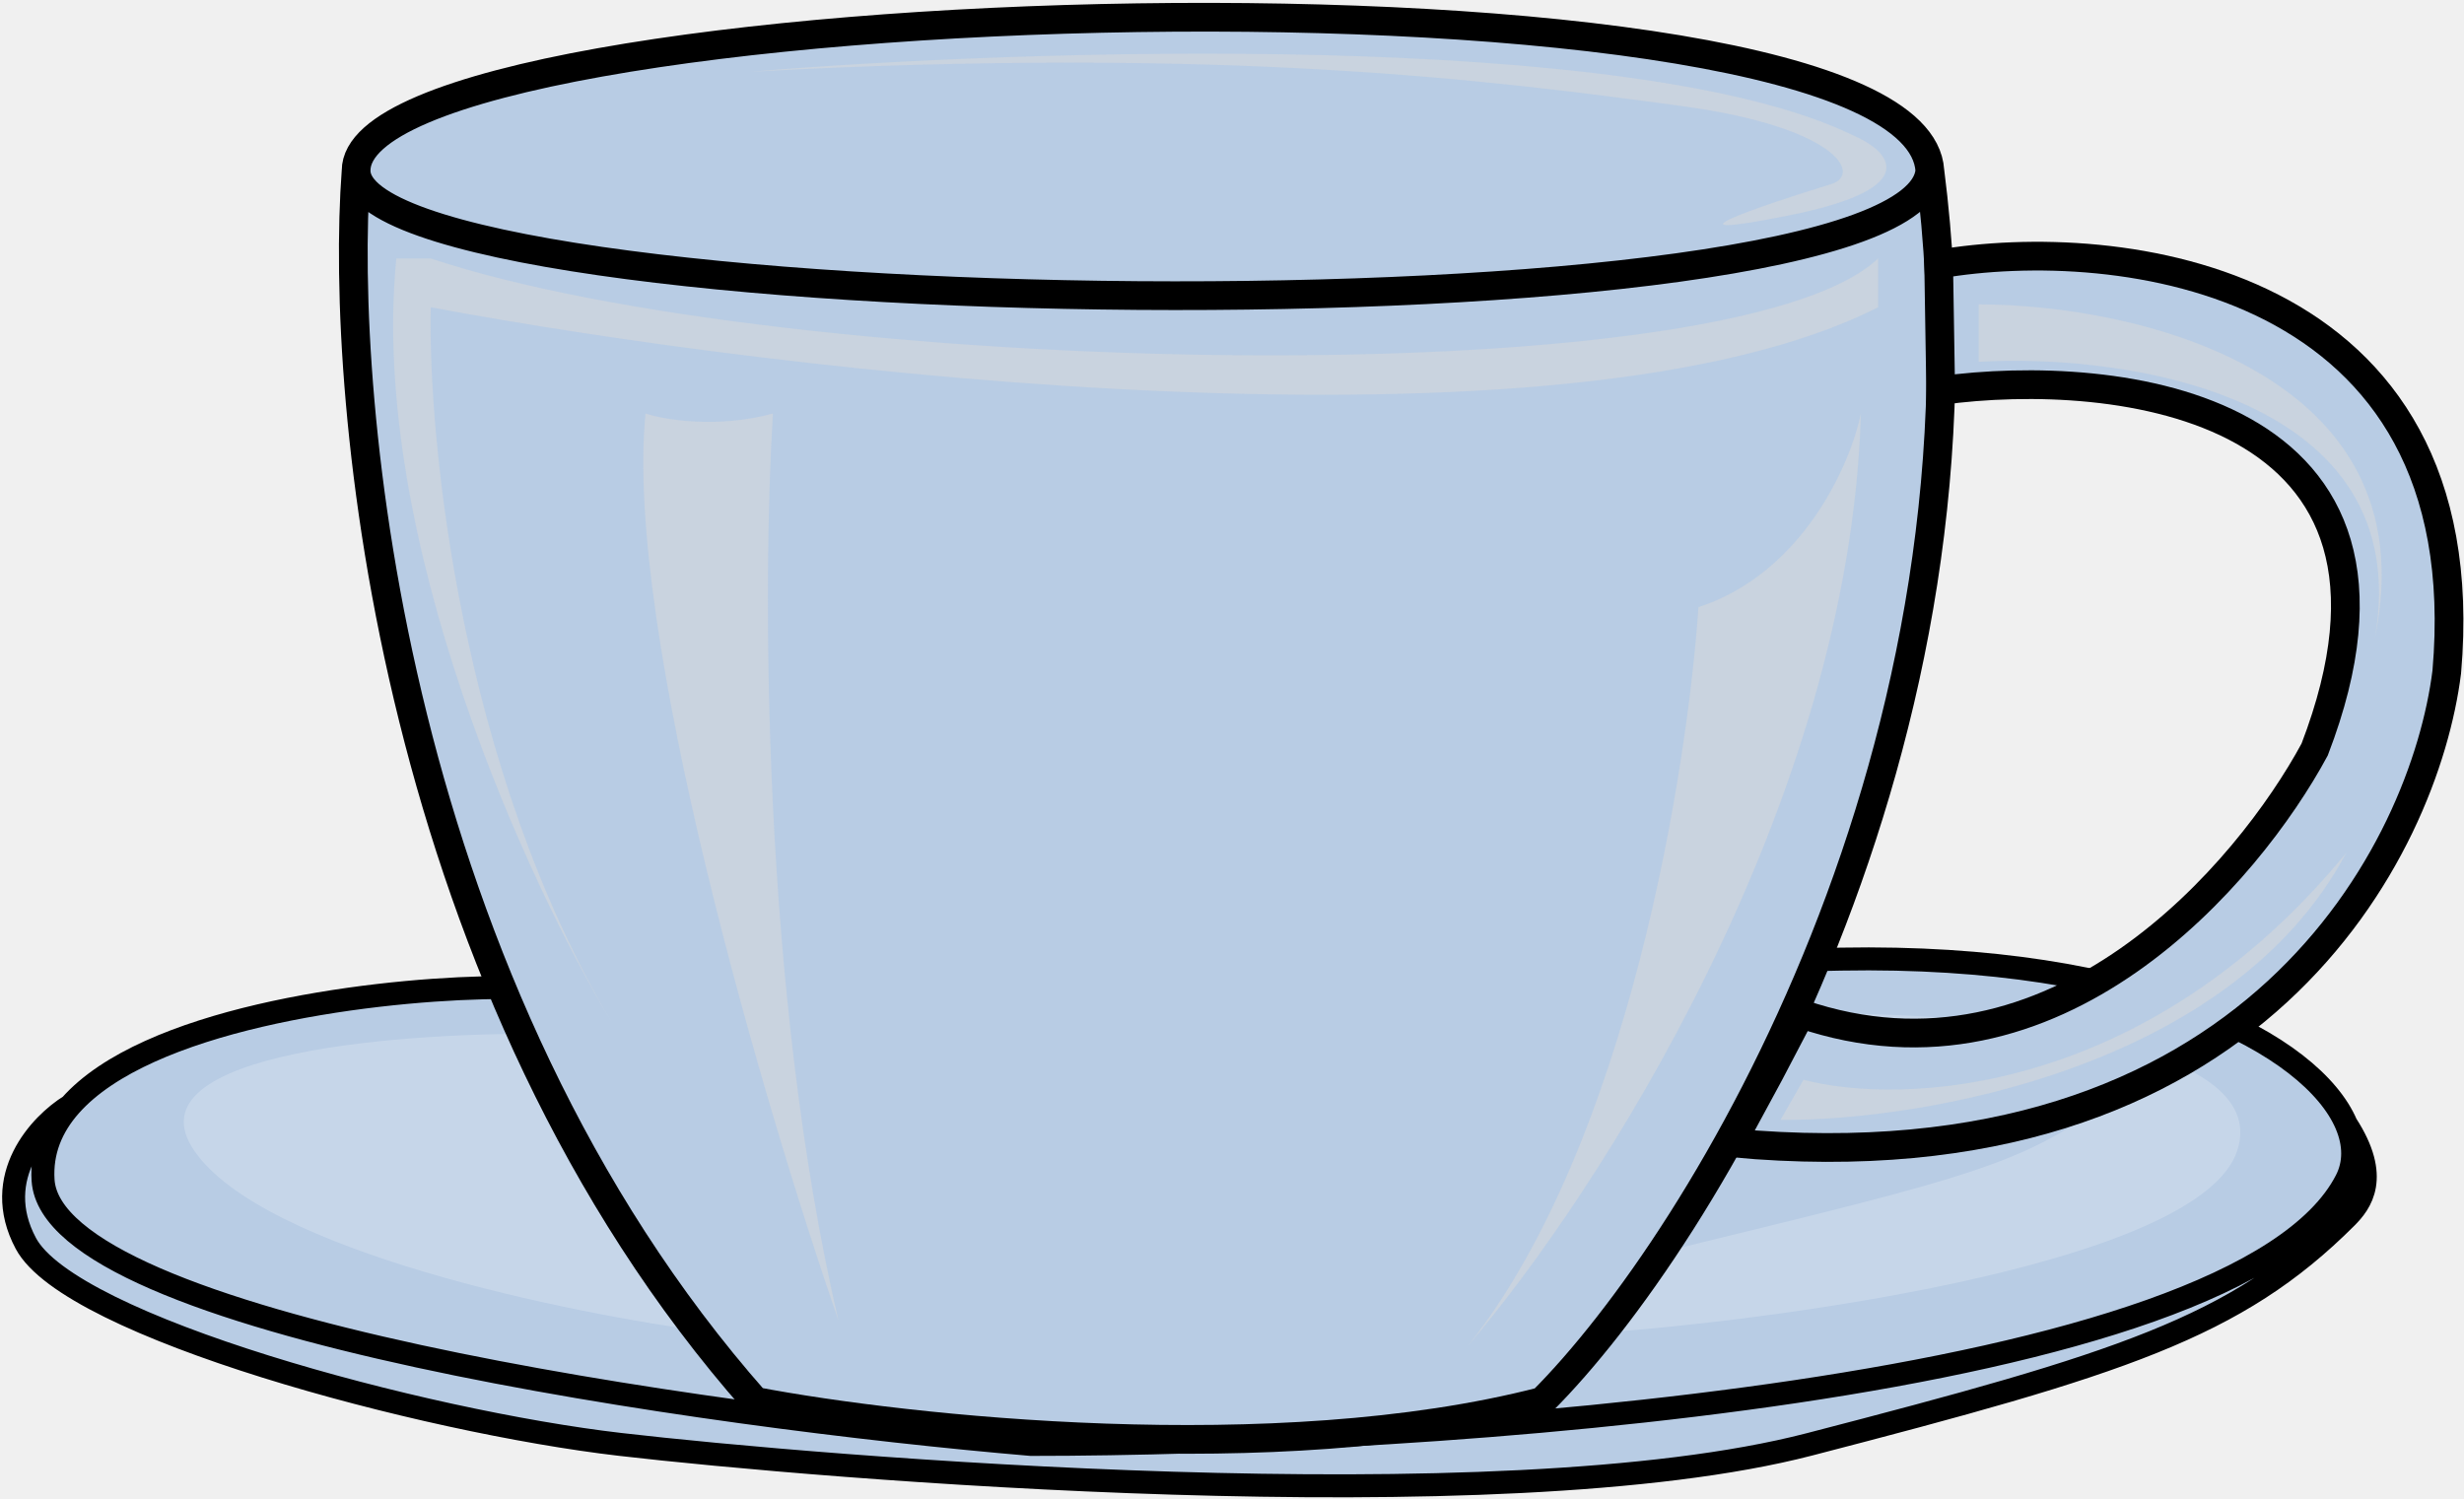
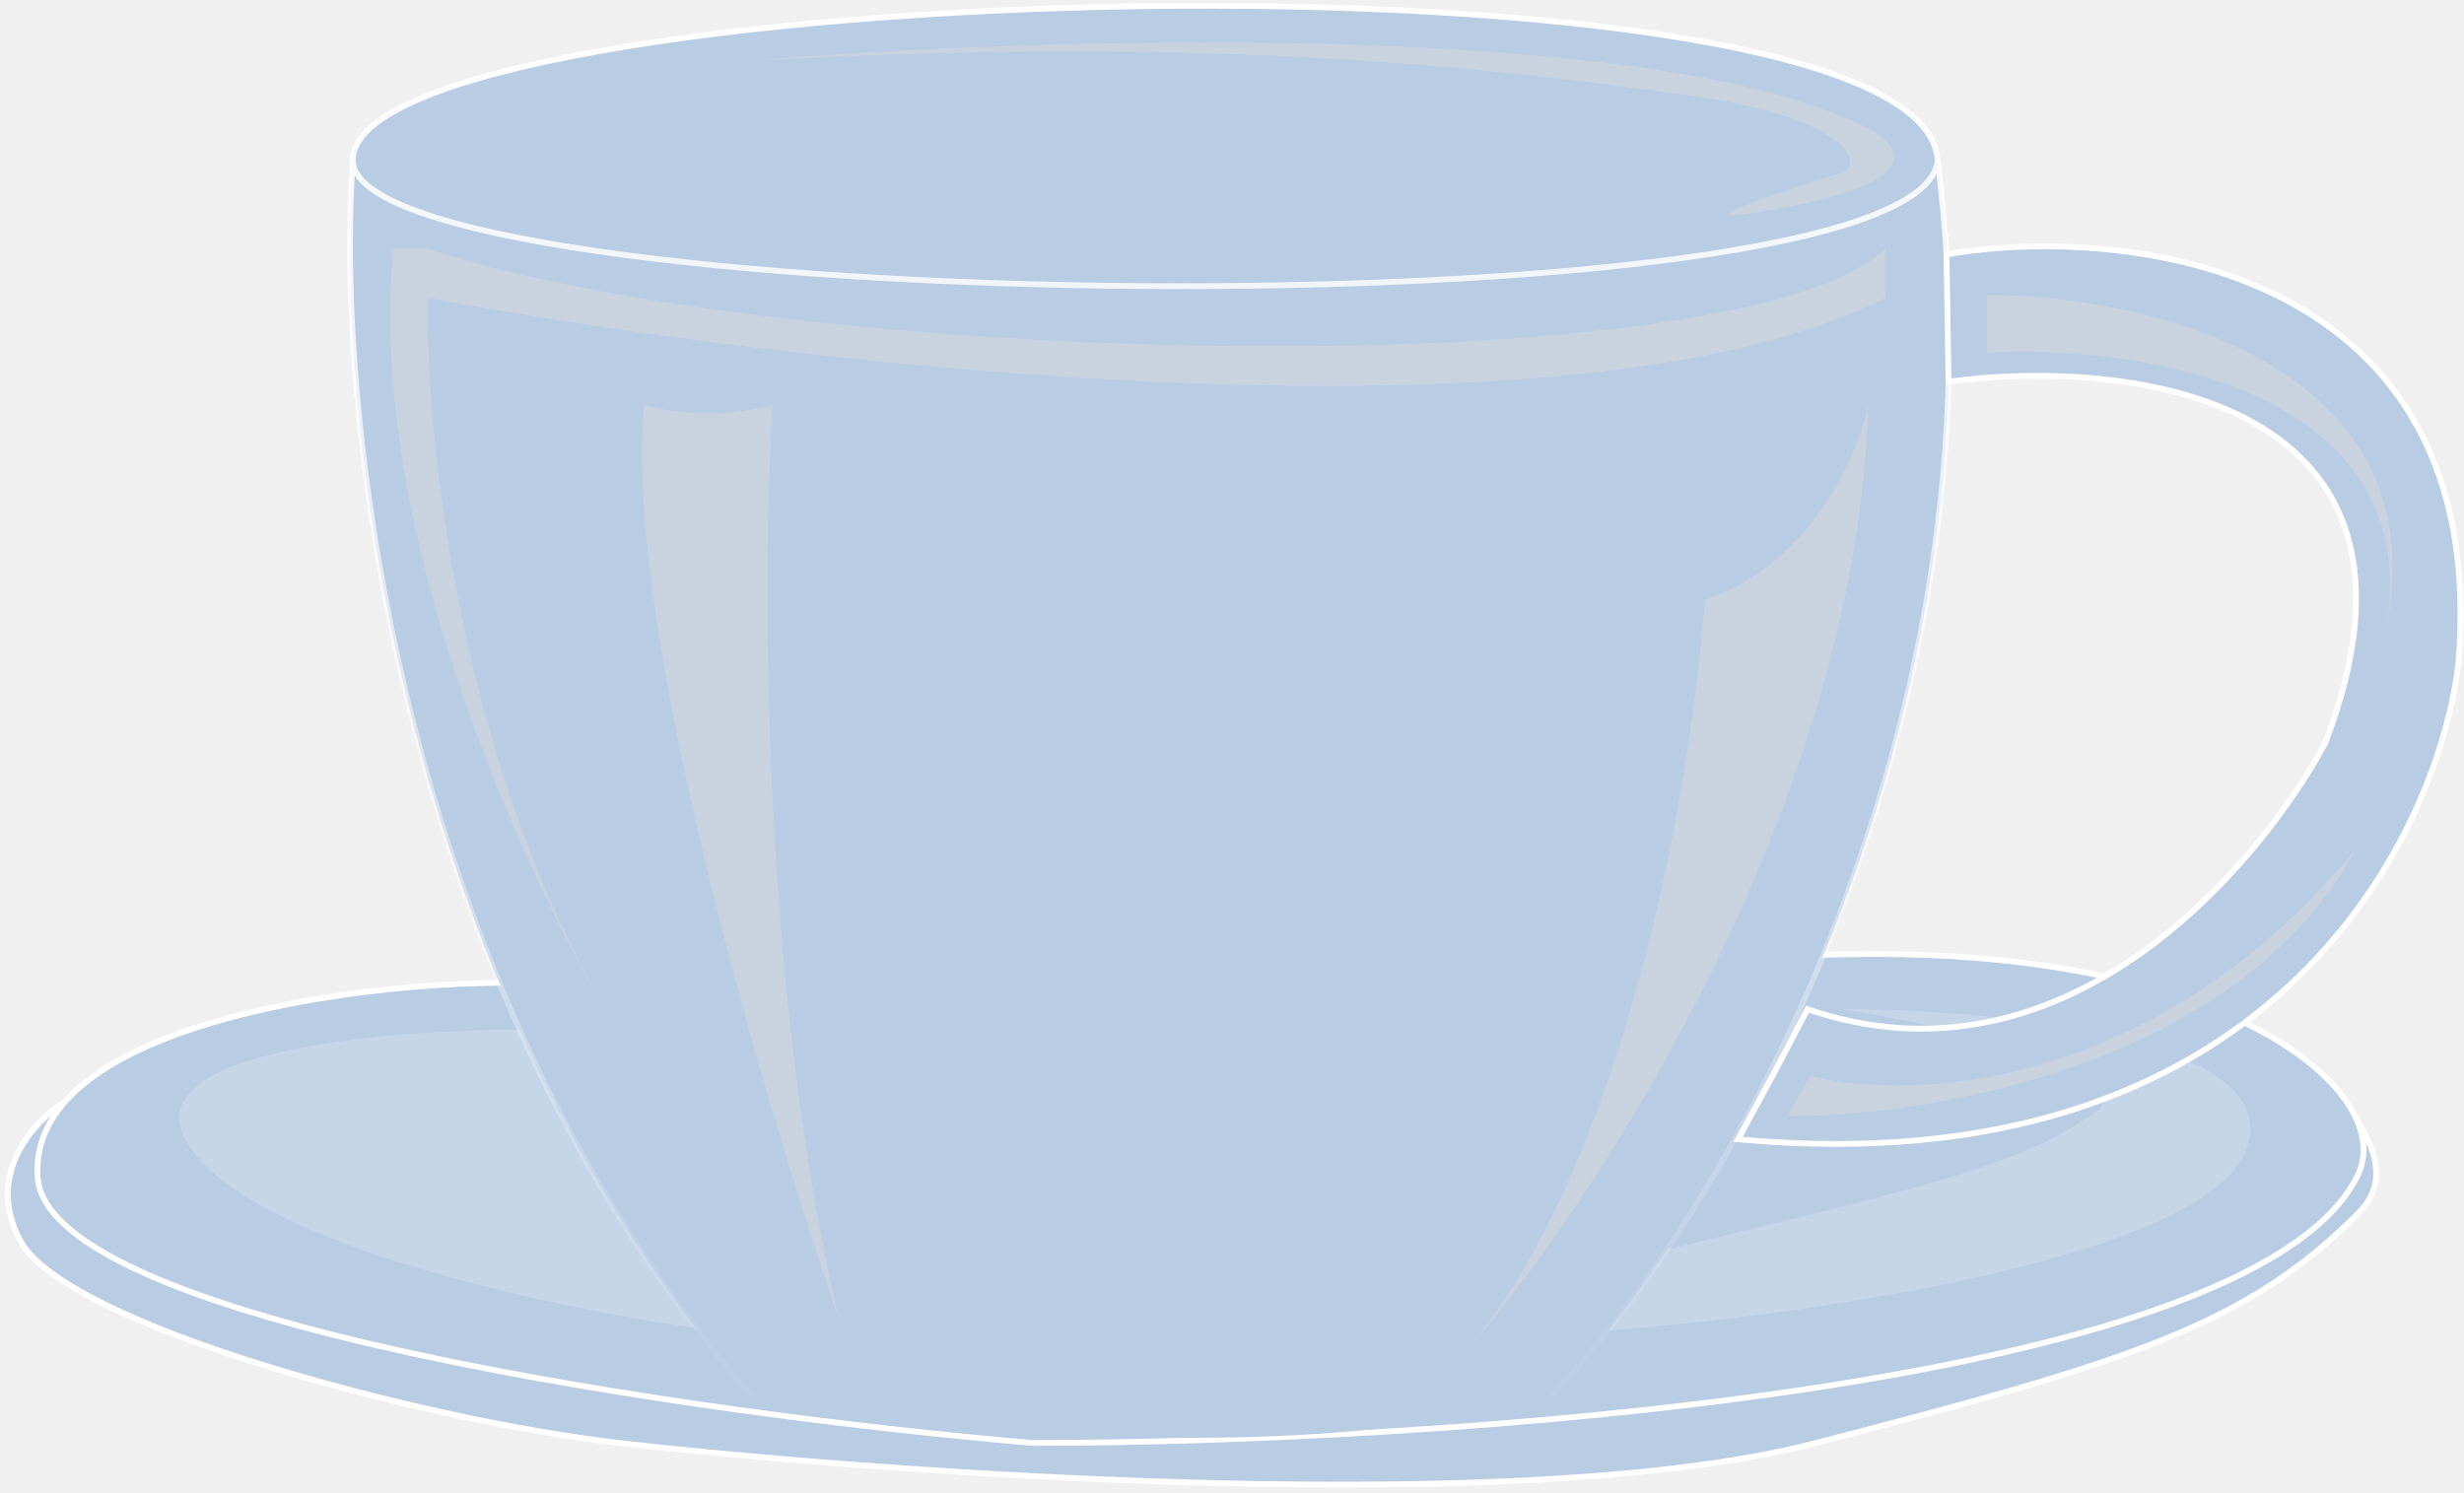
- <svg xmlns="http://www.w3.org/2000/svg" width="429" height="261" viewBox="0 0 429 261" fill="none">
+ <svg xmlns="http://www.w3.org/2000/svg" width="426" height="258" viewBox="0 0 426 258" fill="none">
  <g id="teaCup">
    <g id="plate">
-       <path d="M84 172L320.5 167C373.215 166.042 402.586 181.925 408.5 195.746C414.5 205 411 209.5 408.5 212C389.265 231.235 369 237.5 315 251.5C261 265.5 142.5 255.5 108 251.5C73.5 247.5 12.243 231 4.5 216.5C-1.695 204.9 7.081 195.667 12.243 192.5C25.48 177.547 63.021 172.534 84 172Z" fill="#B8CCE4" />
-       <path d="M12.243 192.5C25.48 177.547 63.021 172.534 84 172L320.5 167C373.215 166.042 402.586 181.925 408.5 195.746M12.243 192.5C8.97 196.198 7.183 200.504 7.5 205.5C9.1 230.7 122.833 246.667 179.5 251.5C248 251.5 389.7 242.3 408.5 205.5C409.991 202.581 409.99 199.229 408.5 195.746M12.243 192.5C7.081 195.667 -1.695 204.9 4.5 216.5C12.243 231 73.5 247.5 108 251.5C142.5 255.5 261 265.5 315 251.5C369 237.5 389.265 231.235 408.5 212C411 209.5 414.5 205 408.5 195.746" stroke="black" stroke-width="4" />
+       <path d="M83 170L319.5 165C372.215 164.042 401.586 179.925 407.5 193.746C413.5 203 410 207.5 407.5 210C388.265 229.235 368 235.5 314 249.5C260 263.5 141.5 253.5 107 249.5C72.5 245.5 11.243 229 3.5 214.5C-2.695 202.9 6.081 193.667 11.243 190.5C24.48 175.547 62.021 170.534 83 170Z" fill="#B8CCE4" />
+       <path d="M11.243 190.5C24.48 175.547 62.021 170.534 83 170L319.5 165C372.215 164.042 401.586 179.925 407.5 193.746M11.243 190.5C7.97 194.198 6.183 198.504 6.5 203.5C8.1 228.7 121.833 244.667 178.5 249.5C247 249.5 388.7 240.3 407.5 203.5C408.991 200.581 408.99 197.229 407.5 193.746M11.243 190.5C6.081 193.667 -2.695 202.9 3.5 214.5C11.243 229 72.5 245.5 107 249.5C141.5 253.5 260 263.5 314 249.5C368 235.5 388.265 229.235 407.5 210C410 207.5 413.5 203 407.5 193.746" stroke="white" />
    </g>
    <g id="plateReflection">
-       <path d="M33.853 200.403C21.834 182.989 71.222 179.572 97.418 180.04L124 232C98.959 228.723 45.873 217.816 33.853 200.403Z" fill="white" fill-opacity="0.2" />
-       <path d="M389.5 200.403C383.1 219.525 313.5 229.435 279.5 232C267.167 231.167 251.9 227.2 289.5 218C336.5 206.5 350 203.5 363 194.5C373.4 187.3 338.333 179.5 319.5 176.5C345.5 176.5 395.9 181.281 389.5 200.403Z" fill="white" fill-opacity="0.2" />
+       <path d="M32.853 198.403C20.834 180.989 70.222 177.572 96.418 178.04L123 230C97.959 226.723 44.873 215.816 32.853 198.403Z" fill="white" fill-opacity="0.2" />
+       <path d="M388.5 198.403C382.1 217.525 312.5 227.435 278.5 230C266.167 229.167 250.9 225.2 288.5 216C335.5 204.5 349 201.5 362 192.5C372.4 185.3 337.333 177.5 318.5 174.5C344.5 174.5 394.9 179.281 388.5 198.403Z" fill="white" fill-opacity="0.2" />
    </g>
    <g id="cup">
-       <path d="M62 29.709C62 -1.791 333.5 -9.791 336 29.709C348.8 129.709 296.667 215.833 268.5 244C222.1 256 157.833 249 131.5 244C68.3 172.4 59 69.709 62 29.709Z" fill="#B8CCE4" />
-       <path d="M62 29.709C62 -1.791 333.5 -9.791 336 29.709M62 29.709C59 69.709 68.3 172.4 131.5 244C157.833 249 222.1 256 268.5 244C296.667 215.833 348.8 129.709 336 29.709M62 29.709C62 56.709 333.5 60.709 336 29.709" stroke="black" stroke-width="5" />
+       <path d="M61 27.709C61 -3.791 332.5 -11.791 335 27.709C347.8 127.709 295.667 213.833 267.5 242C221.1 254 156.833 247 130.5 242C67.3 170.4 58 67.709 61 27.709Z" fill="#B8CCE4" />
+       <path d="M61 27.709C61 -3.791 332.5 -11.791 335 27.709M61 27.709C58 67.709 67.3 170.4 130.5 242C156.833 247 221.1 254 267.5 242C295.667 213.833 347.8 127.709 335 27.709M61 27.709C61 54.709 332.5 58.709 335 27.709" stroke="url(#paint0_linear_3_25)" />
    </g>
-     <path id="handle" d="M403 130.5C426.2 70.1 368.221 63.833 337.887 68L337.535 46C368.368 40.667 432 47.8 426 117C422.167 147.667 392.7 207.4 301.5 199L308 187L313.5 176.5C357.9 191.7 391.5 151.833 403 130.5Z" fill="#B8CCE4" stroke="black" stroke-width="5" />
+     <path id="handle" d="M402 128.5C425.2 68.1 367.221 61.833 336.887 66L336.535 44C367.368 38.667 431 45.8 425 115C421.167 145.667 391.7 205.4 300.5 197L307 185L312.5 174.5C356.9 189.7 390.5 149.833 402 128.5Z" fill="#B8CCE4" stroke="white" />
    <g id="cupReflection" opacity="0.5">
-       <path d="M134.572 72C124.891 74.633 115.749 73.097 112.387 72C108.623 109.744 133.227 193.06 146 230C132.555 172.506 132.779 100.711 134.572 72Z" fill="#D9D9D9" />
-       <path d="M344.5 63V53C371.5 53 423.1 64.6 413.5 111C420.7 69 370.5 61.5 344.5 63Z" fill="#D9D9D9" />
-       <path d="M295.705 105.724C313.973 99.729 322.18 80.743 324 72C322.032 140.331 277.971 208.17 255.6 234.303C283.796 198.83 293.885 132.995 295.705 105.724Z" fill="#D9D9D9" />
-       <path d="M314 188L310 195C334.5 195.167 388.5 186.1 408.5 148.5C373.7 190.9 331 192.5 314 188Z" fill="#D9D9D9" />
-       <path d="M327 53.5C272.6 81.1 136.333 65 75 53.5C74.5 76.5 80.1 133.6 106.5 178C92 154 64.2 93.8 69 45H75C136.2 65.4 301 69.5 327 45V49.25V53.5Z" fill="#D9D9D9" />
-       <path d="M322.5 23.5C284.5 5.1 178.667 8.5 130.5 12.5C213.5 8 260 14 293 18.5C319.4 22.1 324.167 30.167 319 32C306.5 35.833 287.5 42.3 311.5 37.5C335.5 32.7 328.833 26.167 322.5 23.5Z" fill="#D9D9D9" />
+       <path d="M133.572 70C123.891 72.633 114.749 71.097 111.387 70C107.623 107.744 132.227 191.06 145 228C131.555 170.506 131.779 98.711 133.572 70Z" fill="#D9D9D9" />
+       <path d="M343.5 61V51C370.5 51 422.1 62.6 412.5 109C419.7 67 369.5 59.5 343.5 61Z" fill="#D9D9D9" />
+       <path d="M294.705 103.724C312.973 97.729 321.18 78.743 323 70C321.032 138.331 276.971 206.17 254.6 232.303C282.796 196.83 292.885 130.995 294.705 103.724Z" fill="#D9D9D9" />
+       <path d="M313 186L309 193C333.5 193.167 387.5 184.1 407.5 146.5C372.7 188.9 330 190.5 313 186Z" fill="#D9D9D9" />
+       <path d="M326 51.5C271.6 79.1 135.333 63 74 51.5C73.5 74.5 79.1 131.6 105.5 176C91 152 63.2 91.8 68 43H74C135.2 63.4 300 67.5 326 43V47.25V51.5Z" fill="#D9D9D9" />
+       <path d="M321.5 21.5C283.5 3.1 177.667 6.5 129.5 10.5C212.5 6 259 12 292 16.5C318.4 20.1 323.167 28.167 318 30C305.5 33.833 286.5 40.3 310.5 35.5C334.5 30.7 327.833 24.167 321.5 21.5Z" fill="#D9D9D9" />
    </g>
  </g>
+   <defs>
+     <linearGradient id="paint0_linear_3_25" x1="198.749" y1="1" x2="198.749" y2="248.626" gradientUnits="userSpaceOnUse">
+       <stop stop-color="white" />
+       <stop offset="1" stop-color="white" stop-opacity="0" />
+     </linearGradient>
+   </defs>
</svg>
